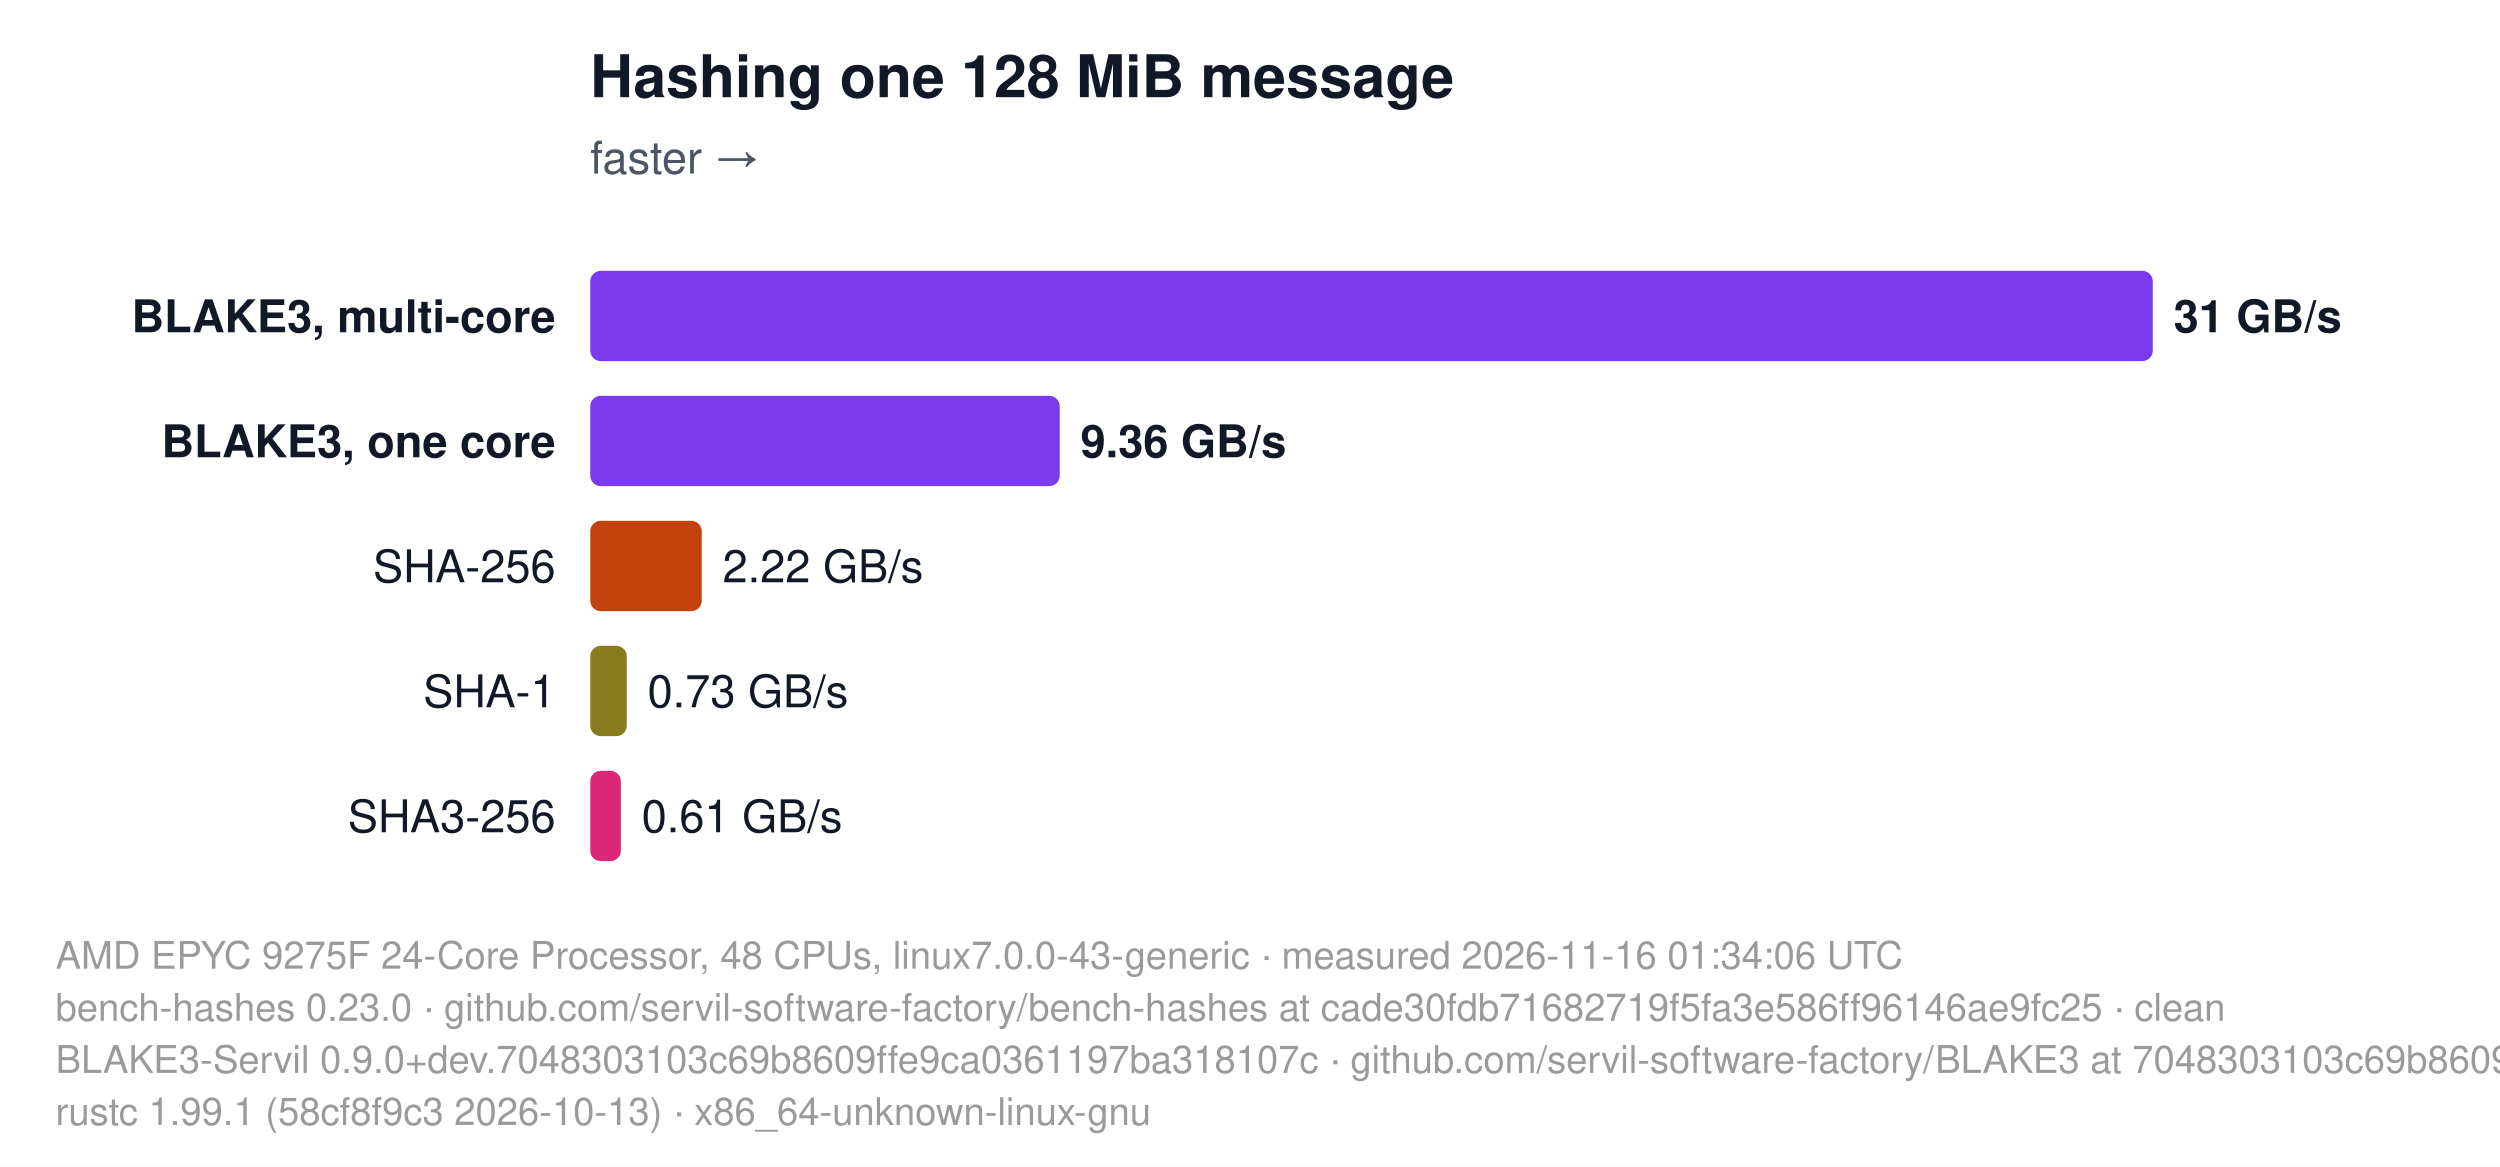
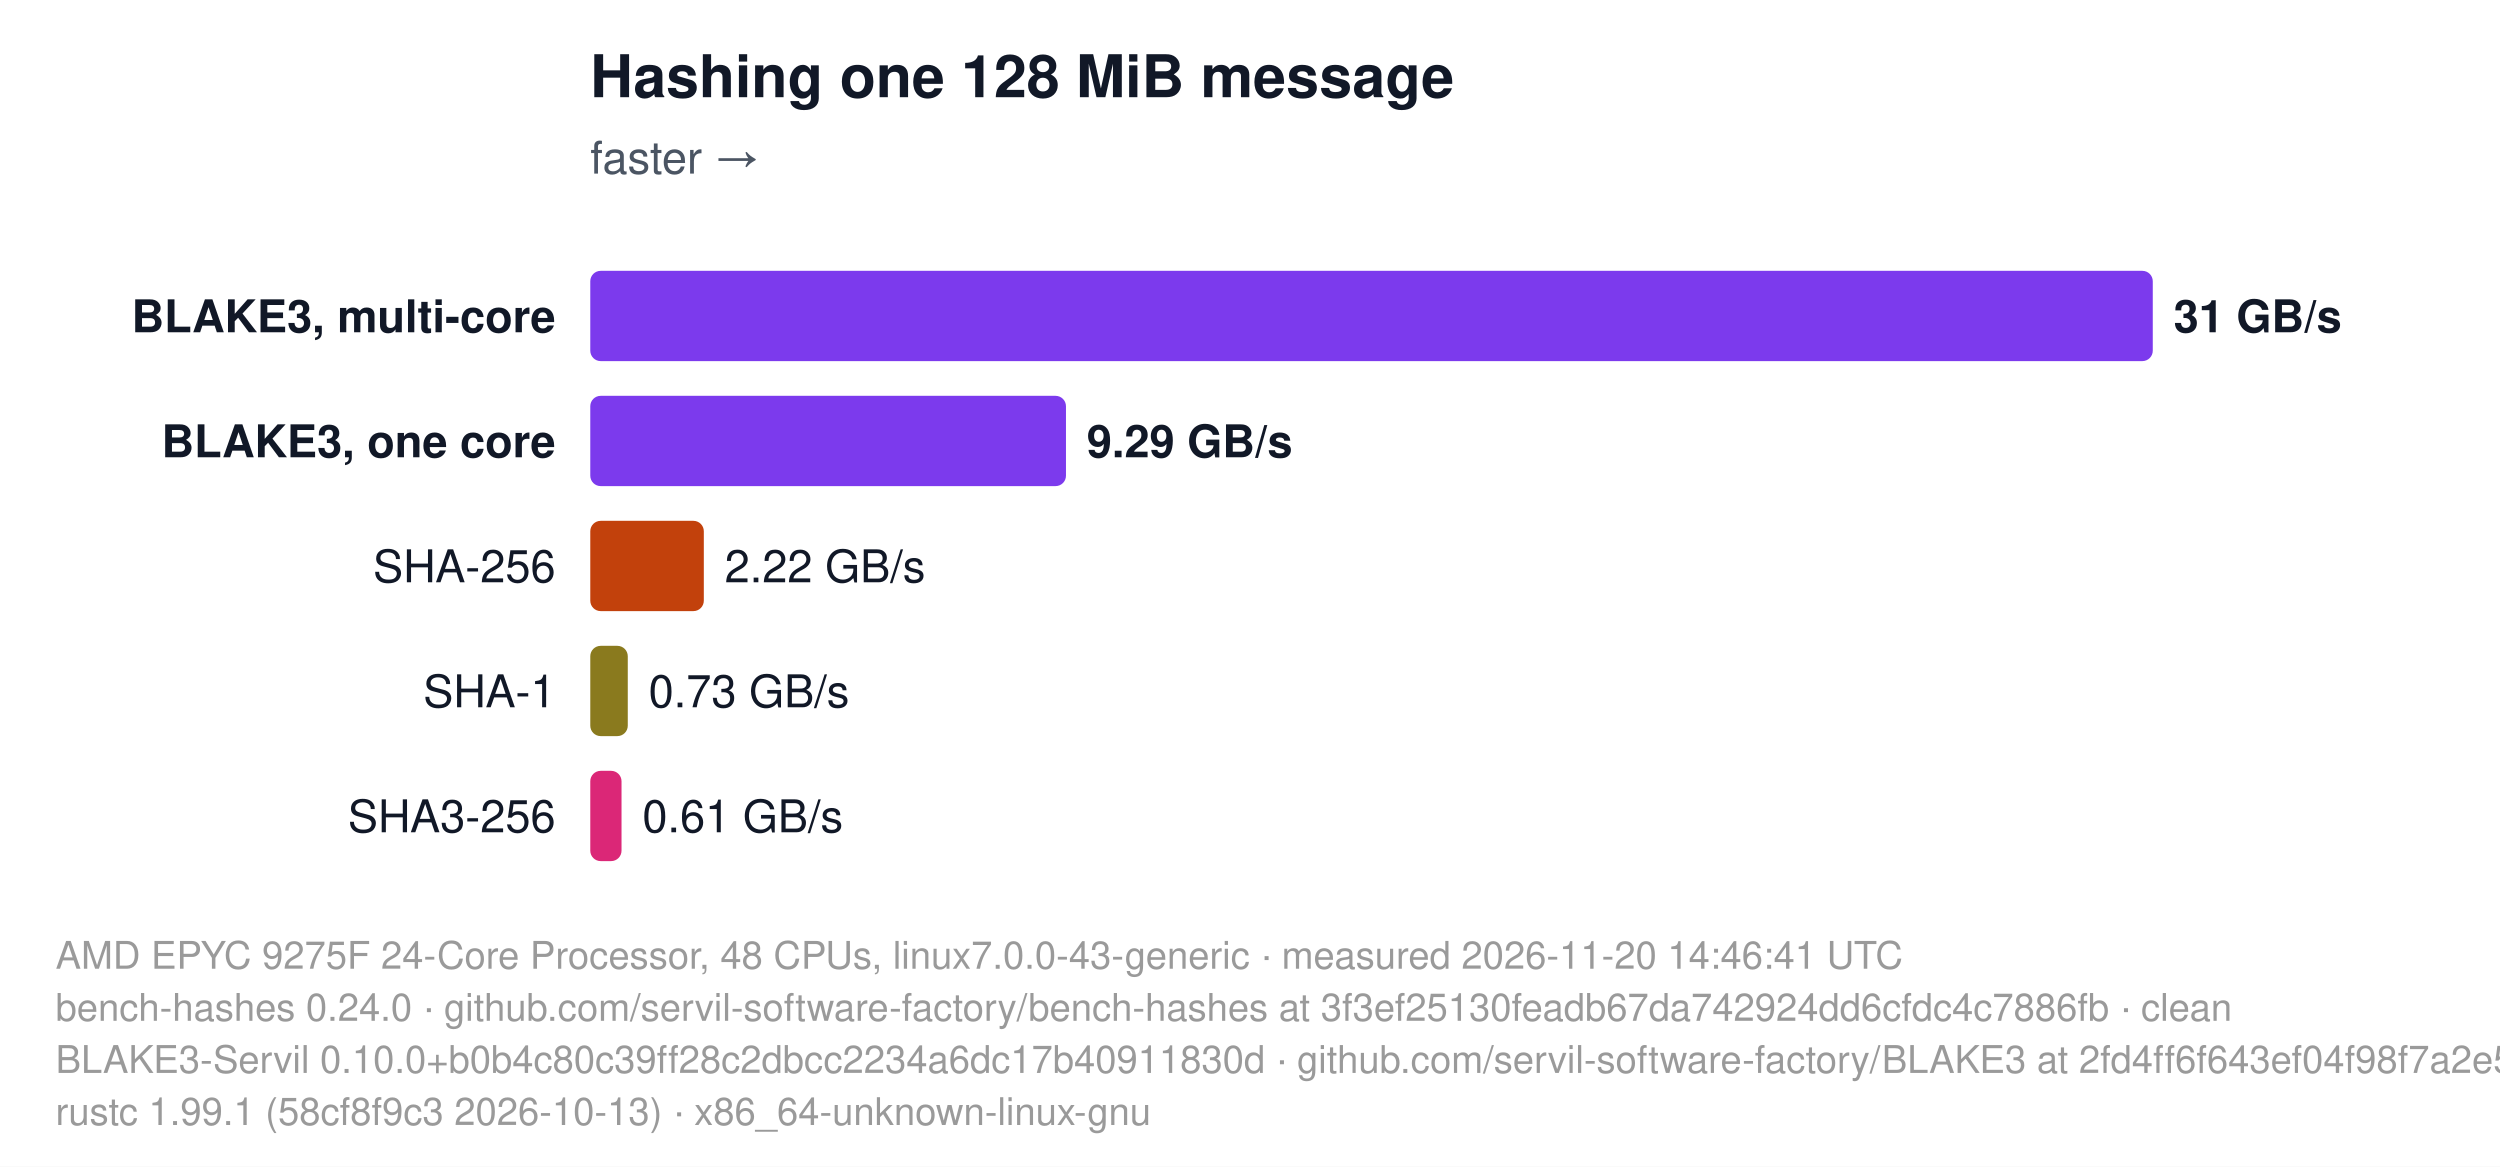
<svg xmlns="http://www.w3.org/2000/svg" width="720" height="336" viewBox="0 0 720 336" font-family="-apple-system, BlinkMacSystemFont, 'Segoe UI', Helvetica, Arial, sans-serif">
  <rect width="720" height="336" fill="#ffffff" />
  <text x="170" y="28" font-size="17" font-weight="600" fill="#111827">Hashing one 128 MiB message</text>
  <text x="170" y="50" font-size="13" fill="#4b5563">faster →</text>
  <text x="160" y="95.7" font-size="13" fill="#111827" text-anchor="end" font-weight="600">BLAKE3, multi-core</text>
  <rect x="170" y="78" width="450.0" height="26" rx="3" fill="#7c3aed" />
  <text x="626.0" y="95.7" font-size="13" fill="#111827" font-weight="600">31 GB/s</text>
  <text x="160" y="131.7" font-size="13" fill="#111827" text-anchor="end" font-weight="600">BLAKE3, one core</text>
-   <rect x="170" y="114" width="135.2" height="26" rx="3" fill="#7c3aed" />
-   <text x="311.2" y="131.7" font-size="13" fill="#111827" font-weight="600">9.36 GB/s</text>
+   <rect x="170" y="114" width="137.0" height="26" rx="3" fill="#7c3aed" />
+   <text x="313.0" y="131.7" font-size="13" fill="#111827" font-weight="600">9.29 GB/s</text>
  <text x="160" y="167.7" font-size="13" fill="#111827" text-anchor="end">SHA-256</text>
-   <rect x="170" y="150" width="32.1" height="26" rx="3" fill="#c2410c" />
-   <text x="208.1" y="167.7" font-size="13" fill="#111827">2.22 GB/s</text>
+   <rect x="170" y="150" width="32.7" height="26" rx="3" fill="#c2410c" />
+   <text x="208.7" y="167.7" font-size="13" fill="#111827">2.22 GB/s</text>
  <text x="160" y="203.7" font-size="13" fill="#111827" text-anchor="end">SHA-1</text>
-   <rect x="170" y="186" width="10.5" height="26" rx="3" fill="#8a7a1e" />
-   <text x="186.5" y="203.7" font-size="13" fill="#111827">0.73 GB/s</text>
+   <rect x="170" y="186" width="10.8" height="26" rx="3" fill="#8a7a1e" />
+   <text x="186.8" y="203.7" font-size="13" fill="#111827">0.73 GB/s</text>
  <text x="160" y="239.7" font-size="13" fill="#111827" text-anchor="end">SHA3-256</text>
-   <rect x="170" y="222" width="8.8" height="26" rx="3" fill="#db2777" />
-   <text x="184.8" y="239.7" font-size="13" fill="#111827">0.61 GB/s</text>
-   <text x="16" y="279.0" font-size="11" fill="#9a9a9a">AMD EPYC 9275F 24-Core Processor, 48 CPUs, linux7.0.0-43-generic · measured 2026-11-16 01:34:06 UTC</text>
-   <text x="16" y="294.0" font-size="11" fill="#9a9a9a">bench-hashes 0.23.0 · github.com/servil-software-factory/bench-hashes at cade30fdb71682719f5fa3e586ff96146ae9fc25 · clean</text>
-   <text x="16" y="309.0" font-size="11" fill="#9a9a9a">BLAKE3-Servil 0.9.0+dev.7048303103c69b8609ffe9ca0361197ba318107c · github.com/servil-software-factory/BLAKE3 at 7048303103c69b8609ffe9ca0361197ba318107c · clean</text>
+   <rect x="170" y="222" width="9.0" height="26" rx="3" fill="#db2777" />
+   <text x="185.0" y="239.7" font-size="13" fill="#111827">0.61 GB/s</text>
+   <text x="16" y="279.0" font-size="11" fill="#9a9a9a">AMD EPYC 9275F 24-Core Processor, 48 CPUs, linux7.0.0-43-generic · measured 2026-11-20 14:46:41 UTC</text>
+   <text x="16" y="294.0" font-size="11" fill="#9a9a9a">bench-hashes 0.24.0 · github.com/servil-software-factory/bench-hashes at 3f3ef25130feadb67da742924dd6cfdc4c7886fb · clean</text>
+   <text x="16" y="309.0" font-size="11" fill="#9a9a9a">BLAKE3-Servil 0.10.0+b0b4c80c39ff28c2dbcc2234a6dc17b40911830d · github.com/servil-software-factory/BLAKE3 at 2fd4ff6f643ef04f98f7a2e5f8ca0f096298827a · clean</text>
  <text x="16" y="324.0" font-size="11" fill="#9a9a9a">rustc 1.99.1 (58cf8f9c3 2026-10-13) · x86_64-unknown-linux-gnu</text>
</svg>
